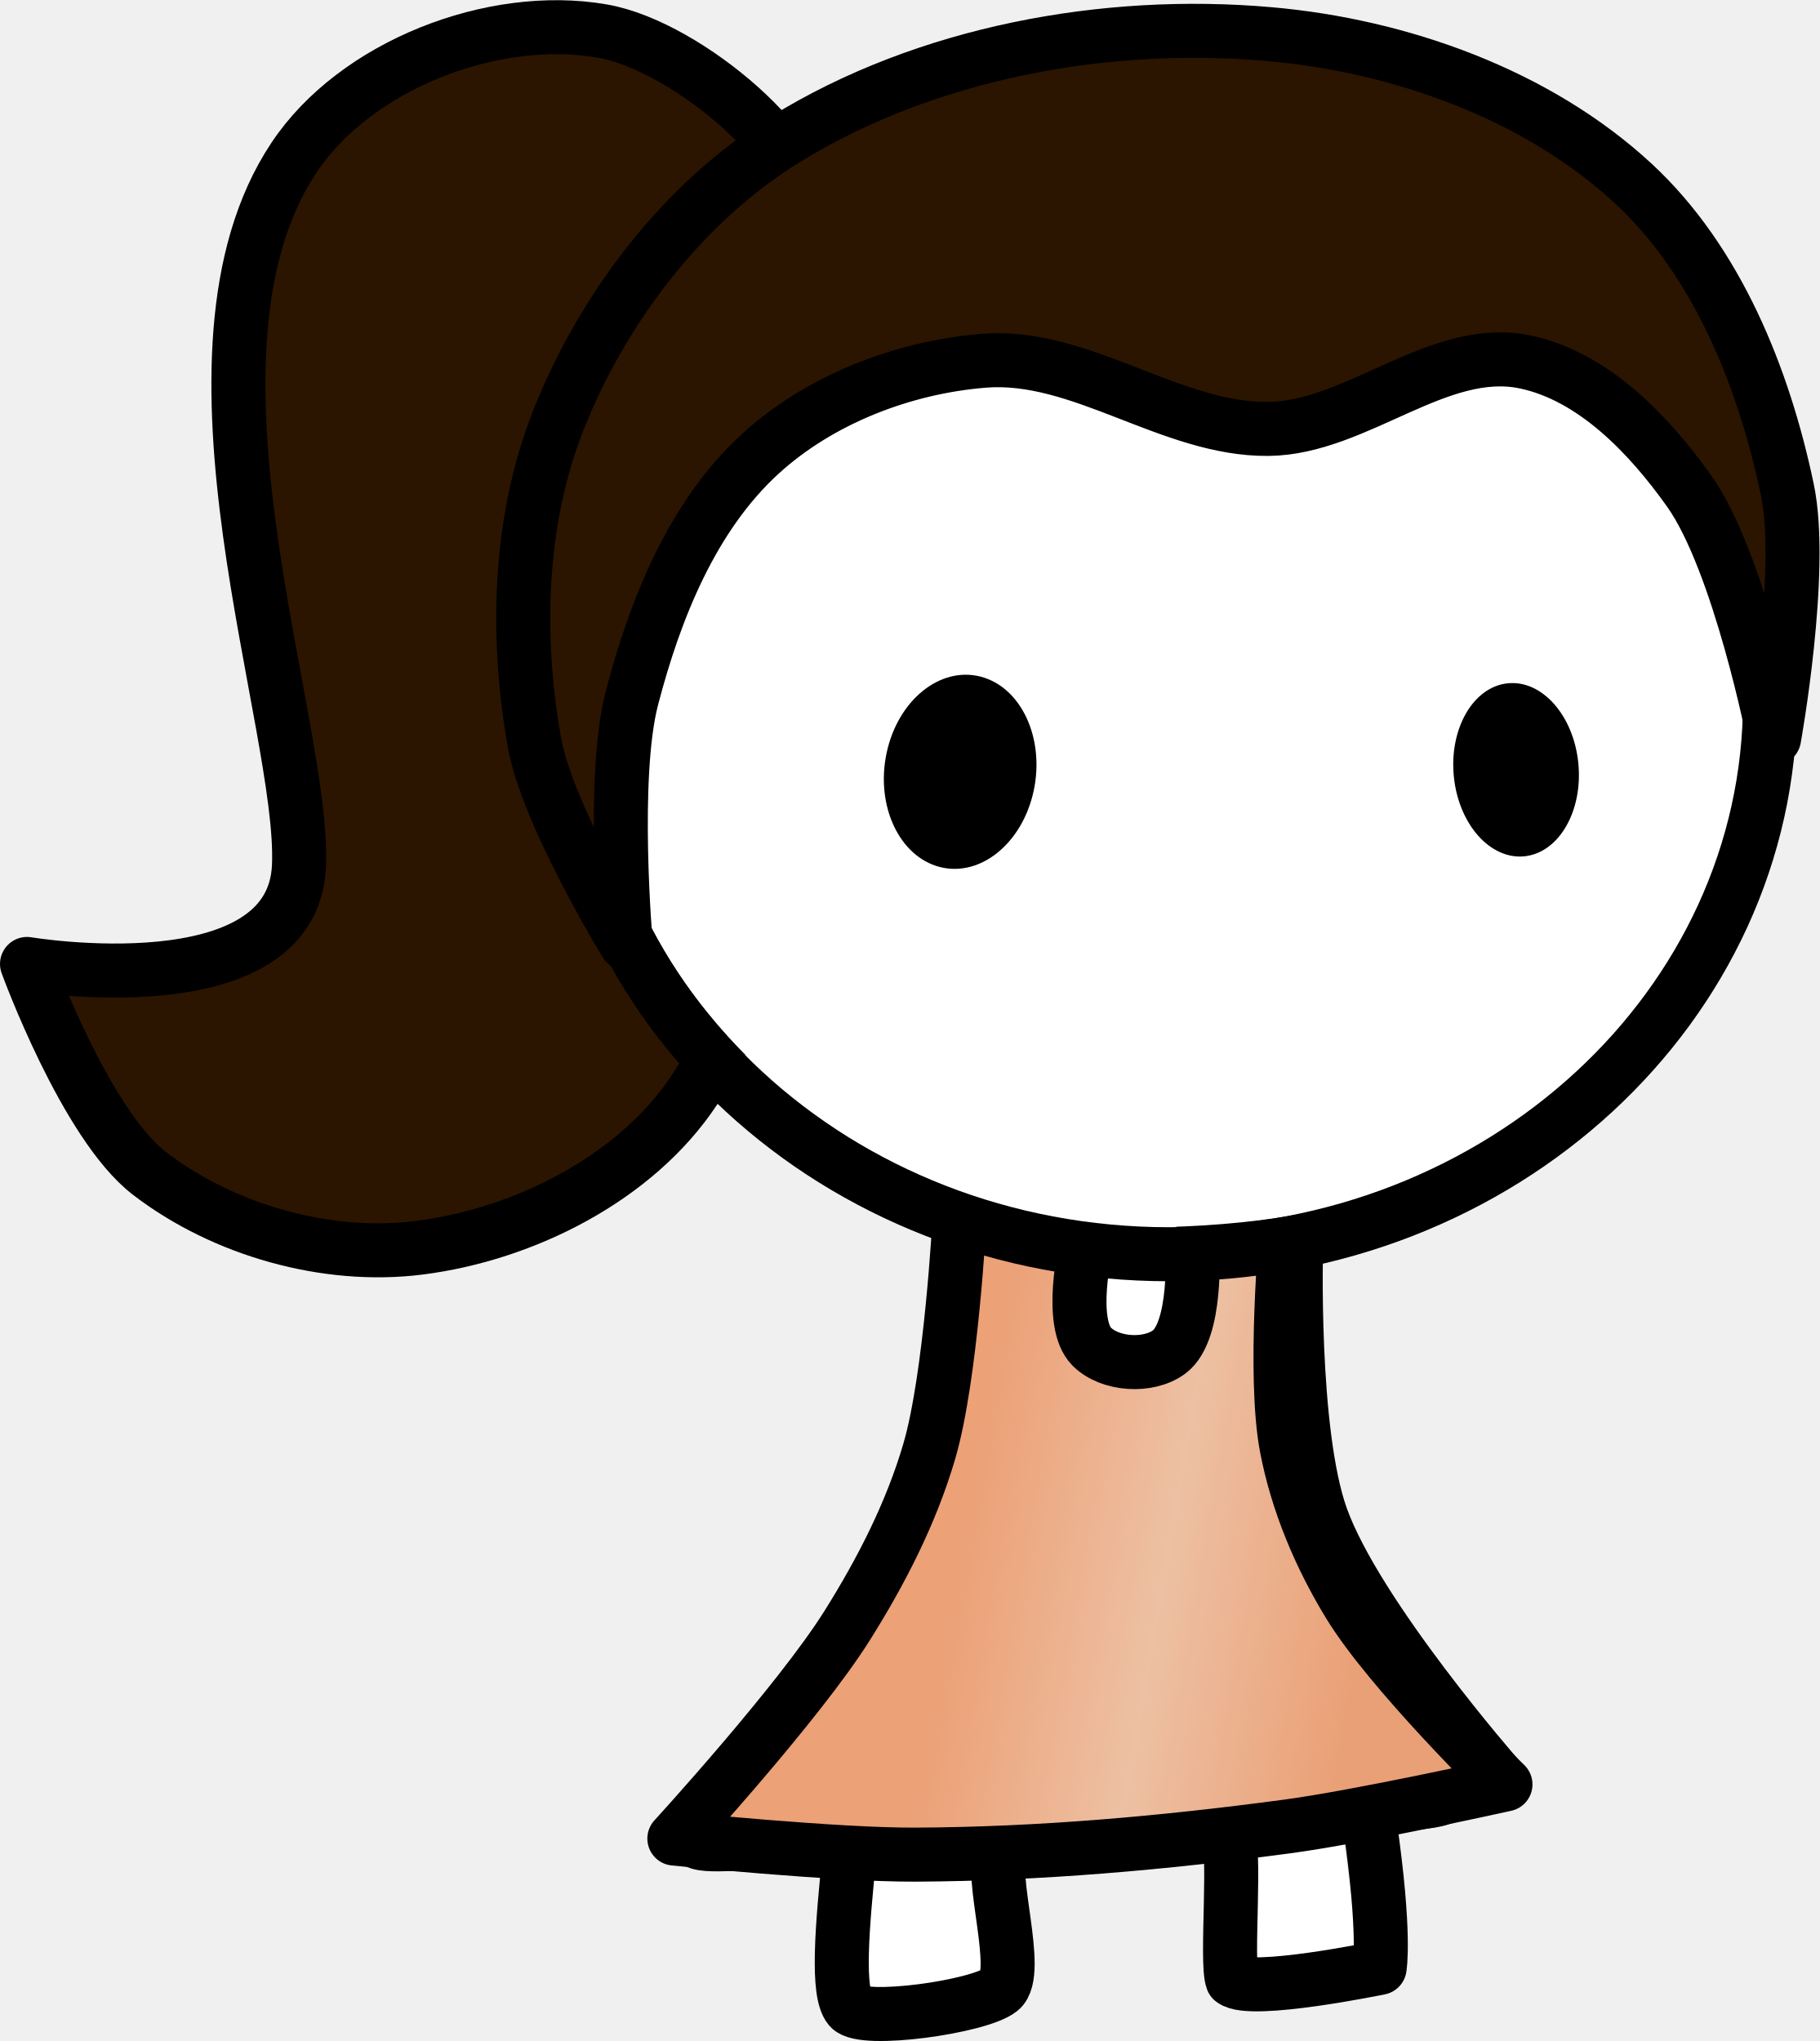
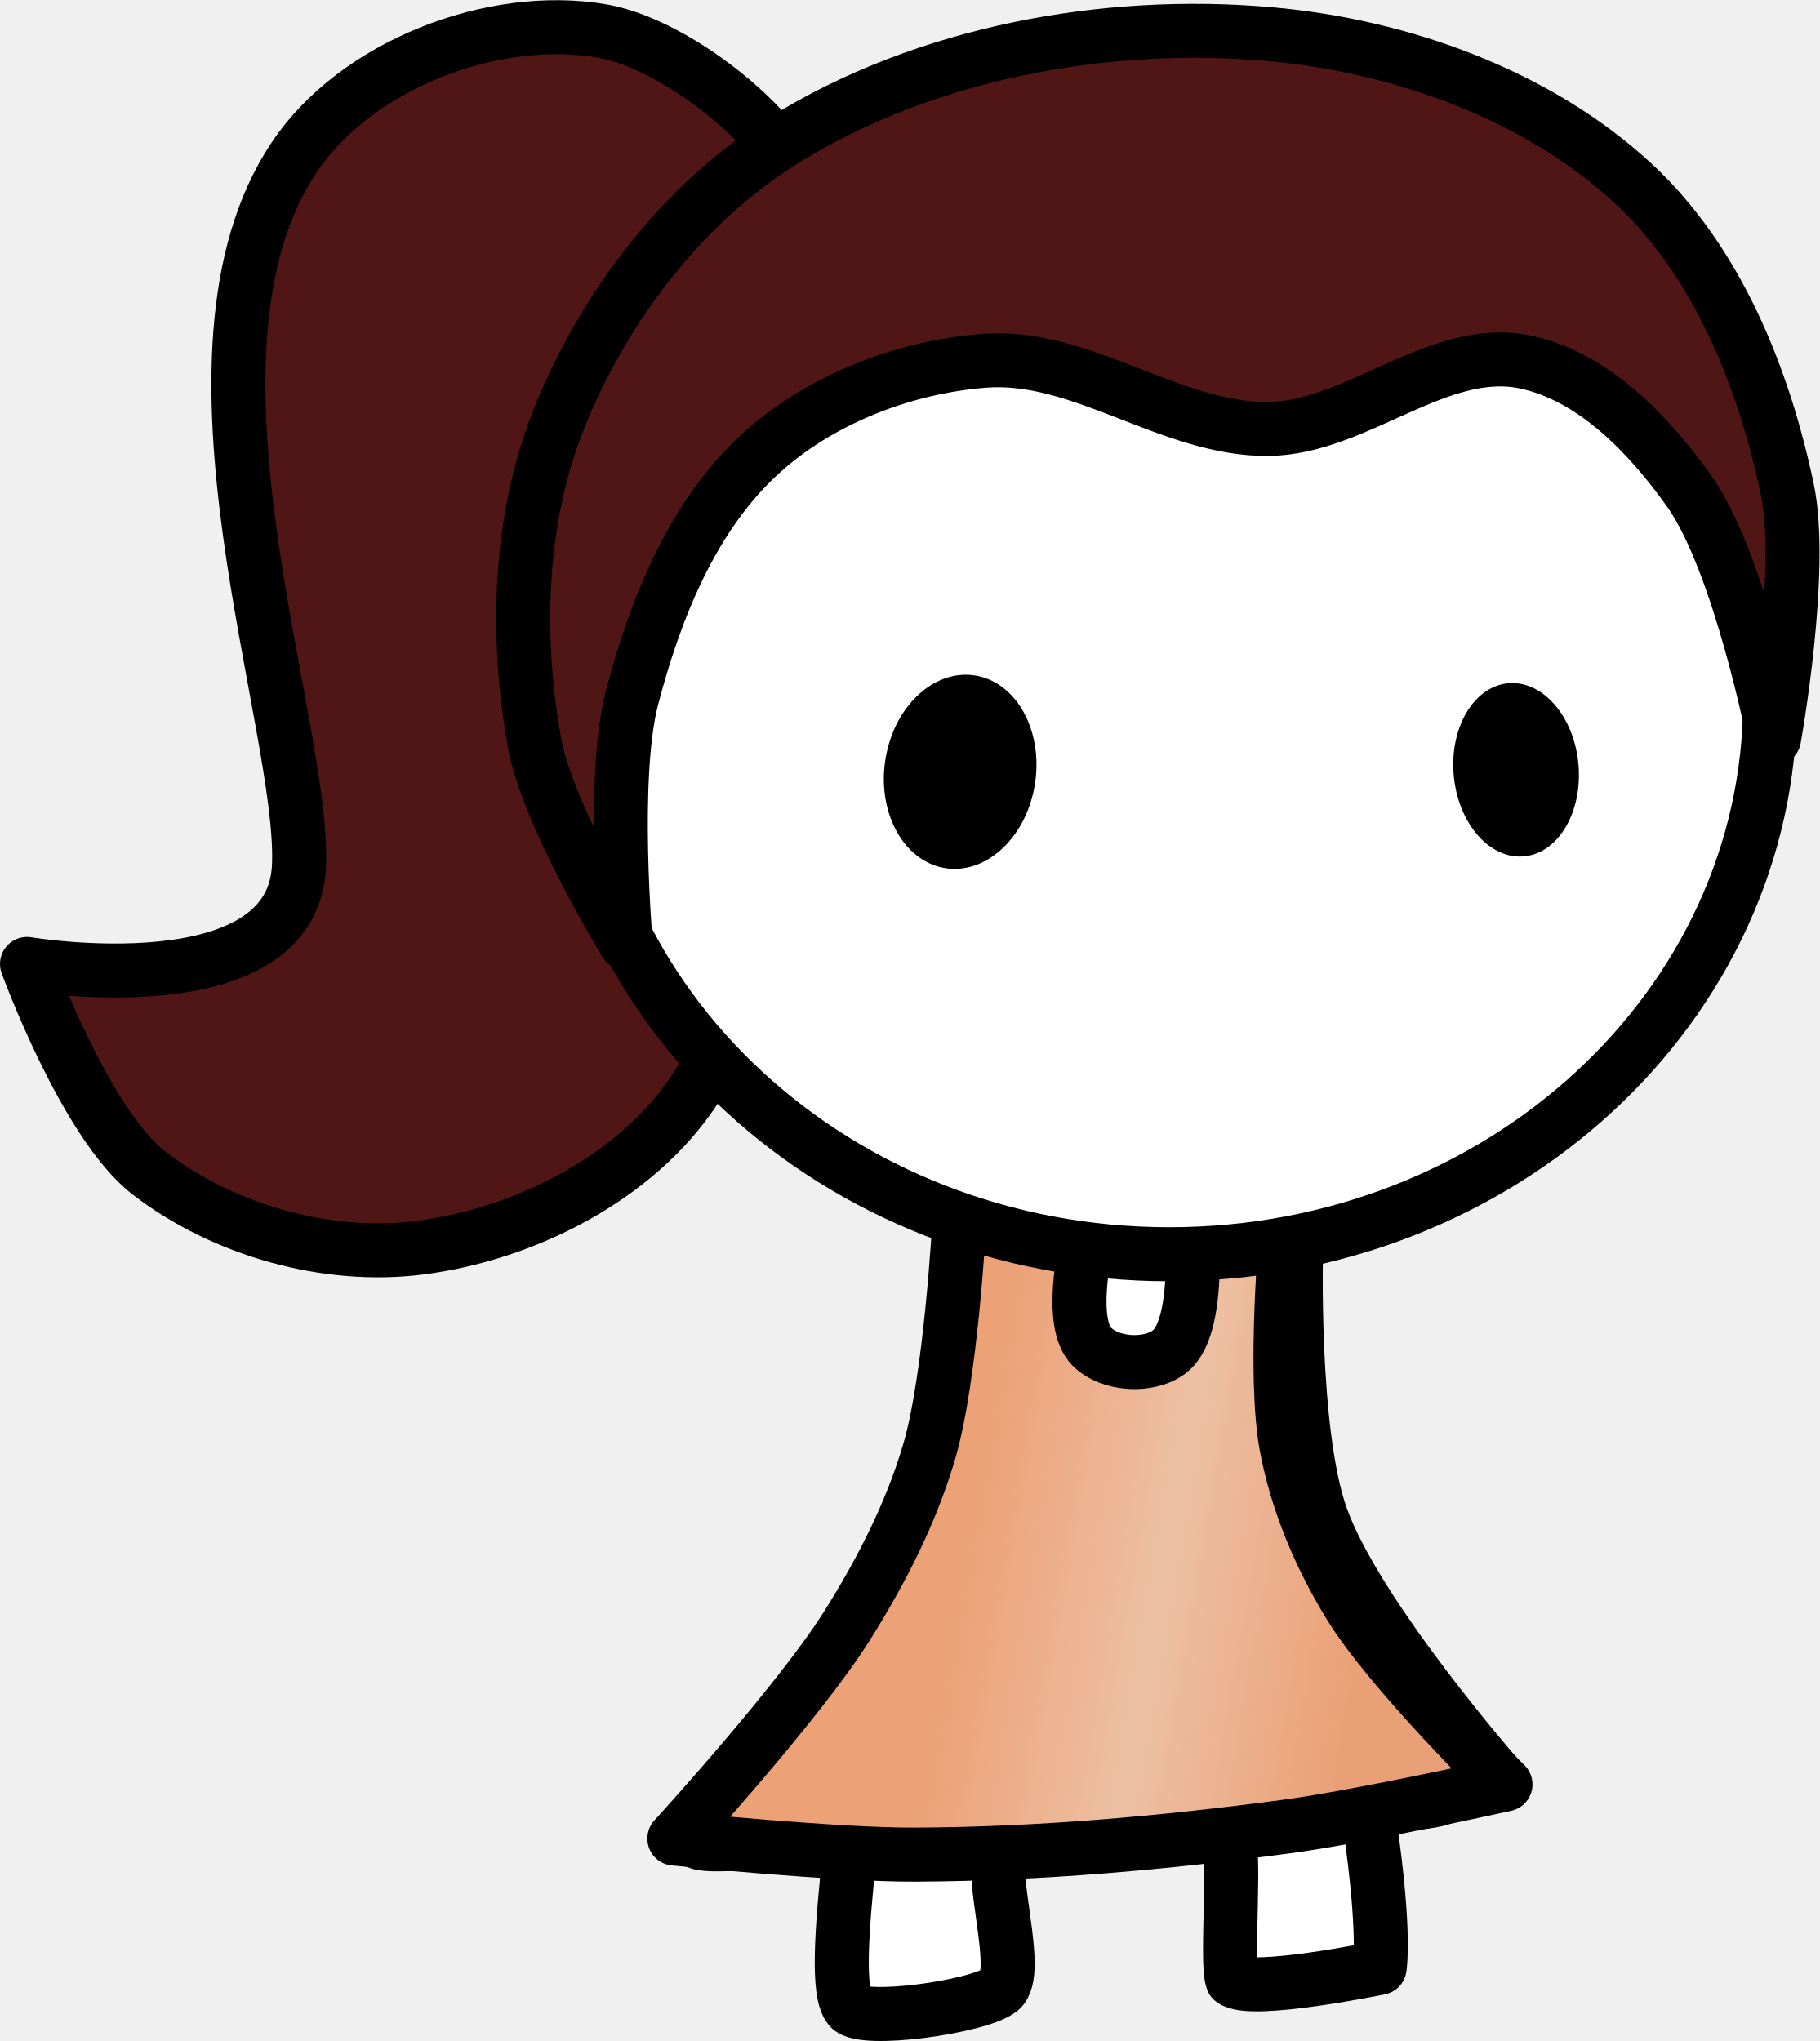
- <svg xmlns="http://www.w3.org/2000/svg" xmlns:xlink="http://www.w3.org/1999/xlink" width="50.524mm" height="56.673mm" viewBox="0 0 50.524 56.673" version="1.1" id="svg1" xml:space="preserve">
+ <svg xmlns="http://www.w3.org/2000/svg" xmlns:xlink="http://www.w3.org/1999/xlink" width="37.893mm" height="42.505mm" viewBox="0 0 143.216 160.648" version="1.1" id="svg1" xml:space="preserve">
  <defs id="defs1">
+     <linearGradient id="linearGradient4322">
+       <stop style="stop-color:#2b1500;stop-opacity:1;" offset="0" id="stop4320" />
+     </linearGradient>
+     <linearGradient xlink:href="#linearGradient6091" id="linearGradient6097" x1="94.721" y1="106.4" x2="121.949" y2="111.142" gradientUnits="userSpaceOnUse" />
    <linearGradient id="linearGradient6091">
      <stop style="stop-color:#eca177;stop-opacity:1;" offset="0.382" id="stop6087" />
      <stop style="stop-color:#edc0a3;stop-opacity:1;" offset="0.584" id="stop6825" />
      <stop style="stop-color:#eaa076;stop-opacity:1;" offset="0.79" id="stop6089" />
    </linearGradient>
    <linearGradient id="linearGradient5259">
      <stop style="stop-color:#fdb6b0;stop-opacity:1;" offset="0" id="stop5257" />
    </linearGradient>
    <linearGradient id="linearGradient5745">
      <stop style="stop-color:#000000;stop-opacity:1;" offset="0" id="stop5743" />
    </linearGradient>
    <linearGradient id="linearGradient4753">
      <stop style="stop-color:#d1d48d;stop-opacity:1;" offset="0" id="stop4751" />
    </linearGradient>
-     <linearGradient id="linearGradient4388">
-       <stop style="stop-color:#000000;stop-opacity:1;" offset="0" id="stop4386" />
-     </linearGradient>
-     <linearGradient id="linearGradient4328">
-       <stop style="stop-color:#000000;stop-opacity:1;" offset="0" id="stop4326" />
-     </linearGradient>
-     <linearGradient id="linearGradient4322">
-       <stop style="stop-color:#2b1500;stop-opacity:1;" offset="0" id="stop4320" />
-     </linearGradient>
-     <linearGradient xlink:href="#linearGradient6091" id="linearGradient6097" x1="94.721" y1="106.4" x2="121.949" y2="111.142" gradientUnits="userSpaceOnUse" />
  </defs>
-   <g id="layer1" transform="translate(-78.3353,-65.28881)" style="display:inline">
-     <g id="g63-0" transform="translate(478.6466,275.2632)" style="display:inline">
-       <path style="display:inline;fill:#2b1500;fill-opacity:1;stroke:#000000;stroke-width:1.5;stroke-linecap:round;stroke-linejoin:round;stroke-dasharray:none;stroke-opacity:1" d="m -378.117,-204.179 c 0.497,-1.353 -3.056,-4.514 -5.477,-4.934 -3.039,-0.527 -6.851,0.951 -8.558,3.519 -3.63,5.46 0.318,15.72 0.141,19.671 -0.177,3.951 -7.55,2.715 -7.55,2.715 0,0 1.617,4.446 3.397,5.814 2.055,1.58 4.925,2.392 7.496,2.066 2.911,-0.369 6.017,-1.933 7.636,-4.381 4.531,-6.852 0.399,-17.617 2.916,-24.47 z" id="path66" />
+   <g id="layer1" transform="translate(-302.0509,-74.96452)">
+     <g id="g63-0" transform="matrix(2.834644,0,0,2.834644,1436.791,670.1672)" style="display:inline">
+       <path style="display:inline;fill:#501616;fill-opacity:1;stroke:#000000;stroke-width:1.5;stroke-linecap:round;stroke-linejoin:round;stroke-dasharray:none;stroke-opacity:1" d="m -378.117,-204.179 c 0.497,-1.353 -3.056,-4.514 -5.477,-4.934 -3.039,-0.527 -6.851,0.951 -8.558,3.519 -3.63,5.46 0.318,15.72 0.141,19.671 -0.177,3.951 -7.55,2.715 -7.55,2.715 0,0 1.617,4.446 3.397,5.814 2.055,1.58 4.925,2.392 7.496,2.066 2.911,-0.369 6.017,-1.933 7.636,-4.381 4.531,-6.852 0.399,-17.617 2.916,-24.47 z" id="path66" />
      <g id="g217" transform="translate(-225.0771,-70.93653)" style="display:inline">
-         <path style="display:inline;fill:#ffffff;fill-opacity:1;stroke:#ffffff;stroke-width:2.388;stroke-linecap:round;stroke-linejoin:round;stroke-dasharray:none;stroke-opacity:1;paint-order:fill markers stroke" d="m 126.272,261.58 c 0.114,-1.368 -1.124,-4.356 -0.692,-7.67 0.707,-5.418 -0.226,-6.174 -0.819,-5.164 -4.671,7.951 0.046,-0.951 -4.694,-0.493 -2.201,0.213 -9.937,-0.06 -9.981,-0.086 -0.044,-0.026 7.28,-6.584 9.841,-9.938 9.202,-12.054 13.179,-18.87 15.261,-26.155 1.268,-4.437 2.902,-12.425 3.872,-18.923 l 0.724,-4.855 3.623,0.815 c 2.988,0.672 5.368,0.821 13.574,0.853 l 9.951,0.039 0.262,3.37 c 0.144,1.854 0.264,4.443 0.265,5.754 0.004,4.06 1.283,12.627 2.38,15.942 1.777,5.371 6.1,12.481 12.73,20.938 l 5.897,5.35 -5.341,2.786 c -4.501,2.348 -7.685,-1.052 -8.78,1.568 -0.548,1.311 -0.516,2.091 0.307,7.576 0.734,4.888 0.81,6.181 0.38,6.447 -0.296,0.183 -1.598,0.453 -2.895,0.6 -1.297,0.147 -3.116,0.37 -4.043,0.494 l -1.685,0.226 v -6.667 c 0,-7.339 -0.199,-8.1 -2.422,-9.249 -1.558,-0.806 -6.497,-0.642 -14.557,0.482 -10.881,1.518 -13.58,2.881 -13.55,6.846 0.008,1.097 0.263,3.75 0.566,5.895 l 0.551,3.9 -2.101,0.624 c -1.155,0.343 -3.615,0.75 -5.466,0.905 l -3.365,0.281 z" id="path215" transform="matrix(0.2645833,0,0,0.2645833,-184.3026,-153.7731)" />
-         <path style="display:inline;fill:none;fill-opacity:1;stroke:#000000;stroke-width:1.5;stroke-linecap:round;stroke-linejoin:round;stroke-miterlimit:1001;stroke-dasharray:none;stroke-opacity:1;paint-order:stroke fill markers" d="m -148.032,-104.788 c 0,0 -0.581,5.667 -1.716,8.229 -1.427,3.22 -6.151,7.831 -6.213,8.546 -0.031,0.358 1.542,0.08 2.311,0.152 0.671,0.062 2.047,-0.128 2.009,0.242 -0.224,2.147 -0.361,3.911 -0.004,4.335 0.358,0.424 3.591,-0.025 4.184,-0.5 0.593,-0.475 -0.345,-3.279 0.037,-3.762 0.382,-0.483 5.947,-0.948 6.242,-0.626 0.295,0.322 -0.028,3.627 0.163,4.115 0.502,0.401 4.088,-0.339 4.088,-0.339 0,0 0.172,-0.918 -0.269,-3.974 -0.11,-0.764 1.313,-0.489 1.971,-0.731 0.529,-0.195 1.588,-0.581 1.588,-0.581 0,0 -3.923,-4.481 -4.906,-7.22 -0.857,-2.388 -0.703,-7.578 -0.703,-7.578" id="path217" />
+         <path style="display:inline;fill:#ffffff;fill-opacity:1;stroke:#000000;stroke-width:1.5;stroke-linecap:round;stroke-linejoin:round;stroke-miterlimit:1001;stroke-dasharray:none;stroke-opacity:1;paint-order:fill markers stroke" d="m -148.032,-104.788 c 0,0 -0.581,5.667 -1.716,8.229 -1.427,3.22 -6.151,7.831 -6.213,8.546 -0.031,0.358 1.542,0.08 2.311,0.152 0.671,0.062 2.047,-0.128 2.009,0.242 -0.224,2.147 -0.361,3.911 -0.004,4.335 0.358,0.424 3.591,-0.025 4.184,-0.5 0.593,-0.475 -0.345,-3.279 0.037,-3.762 0.382,-0.483 5.947,-0.948 6.242,-0.626 0.295,0.322 -0.028,3.627 0.163,4.115 0.502,0.401 4.088,-0.339 4.088,-0.339 0,0 0.172,-0.918 -0.269,-3.974 -0.11,-0.764 1.313,-0.489 1.971,-0.731 0.529,-0.195 1.588,-0.581 1.588,-0.581 0,0 -3.923,-4.481 -4.906,-7.22 -0.857,-2.388 -0.703,-7.578 -0.703,-7.578" id="path217" />
        <path style="display:inline;fill:url(#linearGradient6097);fill-opacity:1;stroke:#000000;stroke-width:1.5;stroke-linecap:round;stroke-linejoin:round;stroke-dasharray:none;stroke-opacity:1;paint-order:fill markers stroke" d="m 104.972,99.175 c 0,0 -0.23,4.342 -0.836,6.409 -0.502,1.715 -1.334,3.336 -2.285,4.849 -1.349,2.147 -4.793,5.908 -4.793,5.908 0,0 4.454,0.456 6.688,0.446 3.447,-0.015 6.894,-0.323 10.311,-0.78 2.044,-0.273 6.075,-1.17 6.075,-1.17 0,0 -3.198,-3.125 -4.347,-5.016 -0.81,-1.332 -1.435,-2.816 -1.728,-4.347 -0.384,-2.007 0,-6.131 0,-6.131 l -2.619,0.613 c 0,0 0.145,2.285 -0.642,2.872 -0.577,0.43 -1.649,0.362 -2.154,-0.151 -0.651,-0.66 -0.158,-2.777 -0.158,-2.777 z" id="path220" transform="translate(-253.5694,-204.3267)" />
-         <path style="display:inline;fill:#ffffff;fill-opacity:1;stroke:#ffffff;stroke-width:1.357;stroke-dasharray:none;stroke-opacity:1;paint-order:fill markers stroke" d="m 608.772,320.72 c -23.591,-4.279 -42.49,-21.138 -47.782,-42.626 -0.583,-2.368 -1.053,-7.85 -1.044,-12.182 0.056,-27.247 22.182,-49.951 52.331,-53.698 13.738,-1.707 29.687,1.984 41.321,9.564 11.428,7.445 20.72,20.031 23.927,32.407 1.716,6.621 1.735,18.17 0.041,24.804 -4.788,18.756 -19.721,33.508 -40.447,39.958 -6.817,2.122 -21.396,3.033 -28.348,1.772 z" id="path216" transform="matrix(0.2645833,0,0,0.2645833,-306.6599,-190.1487)" />
-         <ellipse style="display:inline;fill:none;fill-opacity:1;stroke:#000000;stroke-width:1.5;stroke-linecap:round;stroke-linejoin:round;stroke-miterlimit:1001;stroke-dasharray:none;stroke-opacity:1;paint-order:stroke fill markers" id="ellipse217" ry="15.394" rx="16.683" cy="-119.605" cx="-142.773" transform="translate(-1.3125e-6)" />
-         <path style="fill:#2b1500;fill-opacity:1;stroke:#000000;stroke-width:1.5;stroke-linecap:round;stroke-linejoin:round;stroke-dasharray:none;stroke-opacity:1;paint-order:fill markers stroke" d="m -159.738,-127.353 c -1.097,2.777 -1.182,5.994 -0.658,8.934 0.358,2.008 2.533,5.571 2.533,5.571 0,0 -0.399,-4.604 0.171,-6.798 0.643,-2.473 1.679,-5.063 3.564,-6.788 1.654,-1.514 3.974,-2.409 6.209,-2.587 2.698,-0.216 5.19,1.92 7.897,1.893 2.456,-0.025 4.725,-2.362 7.129,-1.86 1.891,0.395 3.436,2.01 4.555,3.585 1.401,1.973 2.359,6.867 2.359,6.867 0,0 0.84,-4.651 0.367,-6.908 -0.65,-3.102 -1.948,-6.34 -4.273,-8.495 -2.671,-2.475 -6.476,-3.832 -10.103,-4.151 -4.568,-0.403 -9.541,0.513 -13.444,2.922 -2.849,1.758 -5.077,4.702 -6.307,7.815 z" id="path221" />
+         <ellipse style="display:inline;fill:#ffffff;fill-opacity:1;stroke:#000000;stroke-width:1.5;stroke-linecap:round;stroke-linejoin:round;stroke-miterlimit:1001;stroke-dasharray:none;stroke-opacity:1;paint-order:fill markers stroke" id="ellipse217" ry="15.394" rx="16.683" cy="-119.605" cx="-142.773" transform="translate(-1.3125e-6)" />
+         <path style="fill:#501616;fill-opacity:1;stroke:#000000;stroke-width:1.5;stroke-linecap:round;stroke-linejoin:round;stroke-dasharray:none;stroke-opacity:1;paint-order:fill markers stroke" d="m -159.738,-127.353 c -1.097,2.777 -1.182,5.994 -0.658,8.934 0.358,2.008 2.533,5.571 2.533,5.571 0,0 -0.399,-4.604 0.171,-6.798 0.643,-2.473 1.679,-5.063 3.564,-6.788 1.654,-1.514 3.974,-2.409 6.209,-2.587 2.698,-0.216 5.19,1.92 7.897,1.893 2.456,-0.025 4.725,-2.362 7.129,-1.86 1.891,0.395 3.436,2.01 4.555,3.585 1.401,1.973 2.359,6.867 2.359,6.867 0,0 0.84,-4.651 0.367,-6.908 -0.65,-3.102 -1.948,-6.34 -4.273,-8.495 -2.671,-2.475 -6.476,-3.832 -10.103,-4.151 -4.568,-0.403 -9.541,0.513 -13.444,2.922 -2.849,1.758 -5.077,4.702 -6.307,7.815 z" id="path221" />
      </g>
      <g id="g219" transform="translate(-309.9981,-70.77545)" style="display:inline">
        <ellipse style="fill:#000000;fill-opacity:1;stroke:none;stroke-width:0.594;stroke-linecap:round;stroke-linejoin:round;stroke-miterlimit:1001;stroke-dasharray:none;stroke-opacity:1;paint-order:stroke fill markers" id="ellipse218" cx="-86.904" cy="-98.341" rx="2.108" ry="2.703" transform="matrix(0.9686412,0.2484637,-0.2086926,0.9779813,0,0)" />
        <ellipse style="fill:#000000;fill-opacity:1;stroke:none;stroke-width:0.509;stroke-linecap:round;stroke-linejoin:round;stroke-miterlimit:1001;stroke-dasharray:none;stroke-opacity:1;paint-order:stroke fill markers" id="ellipse219" cx="-36.557" cy="-122.183" rx="1.738" ry="2.413" transform="matrix(0.9946332,-0.1034639,0.09707266,0.9952773,0,0)" />
      </g>
    </g>
  </g>
</svg>
